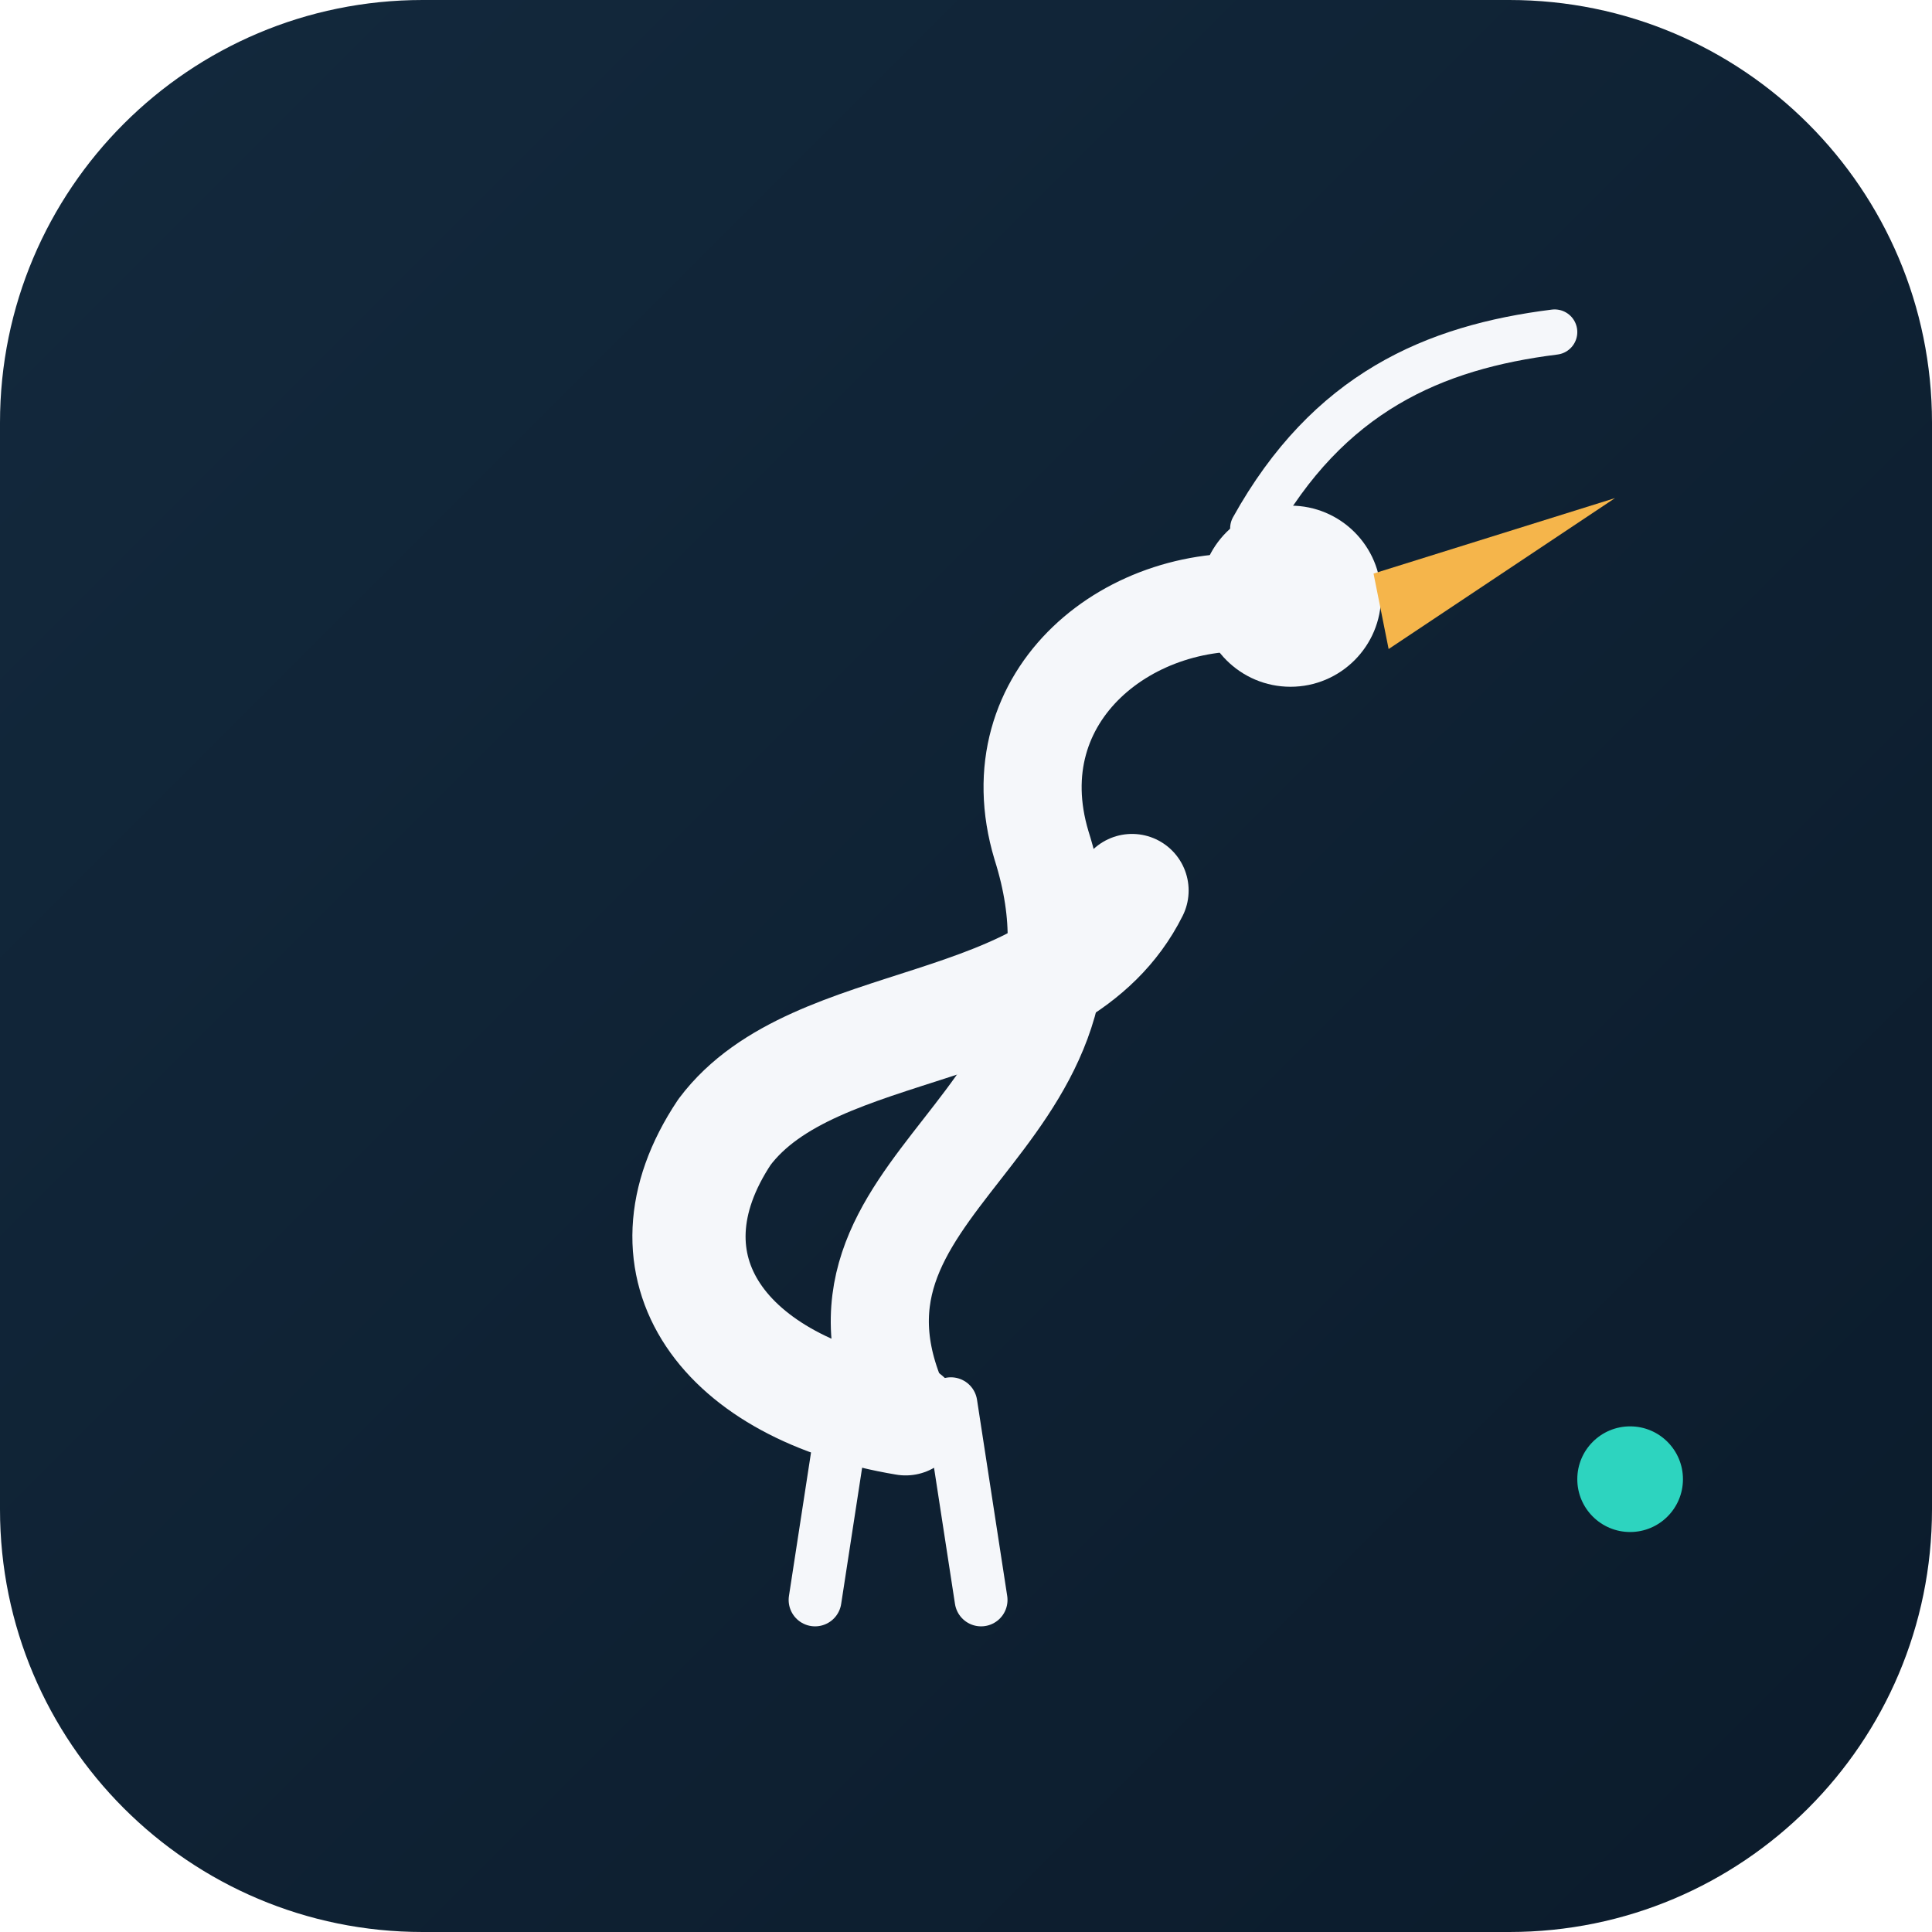
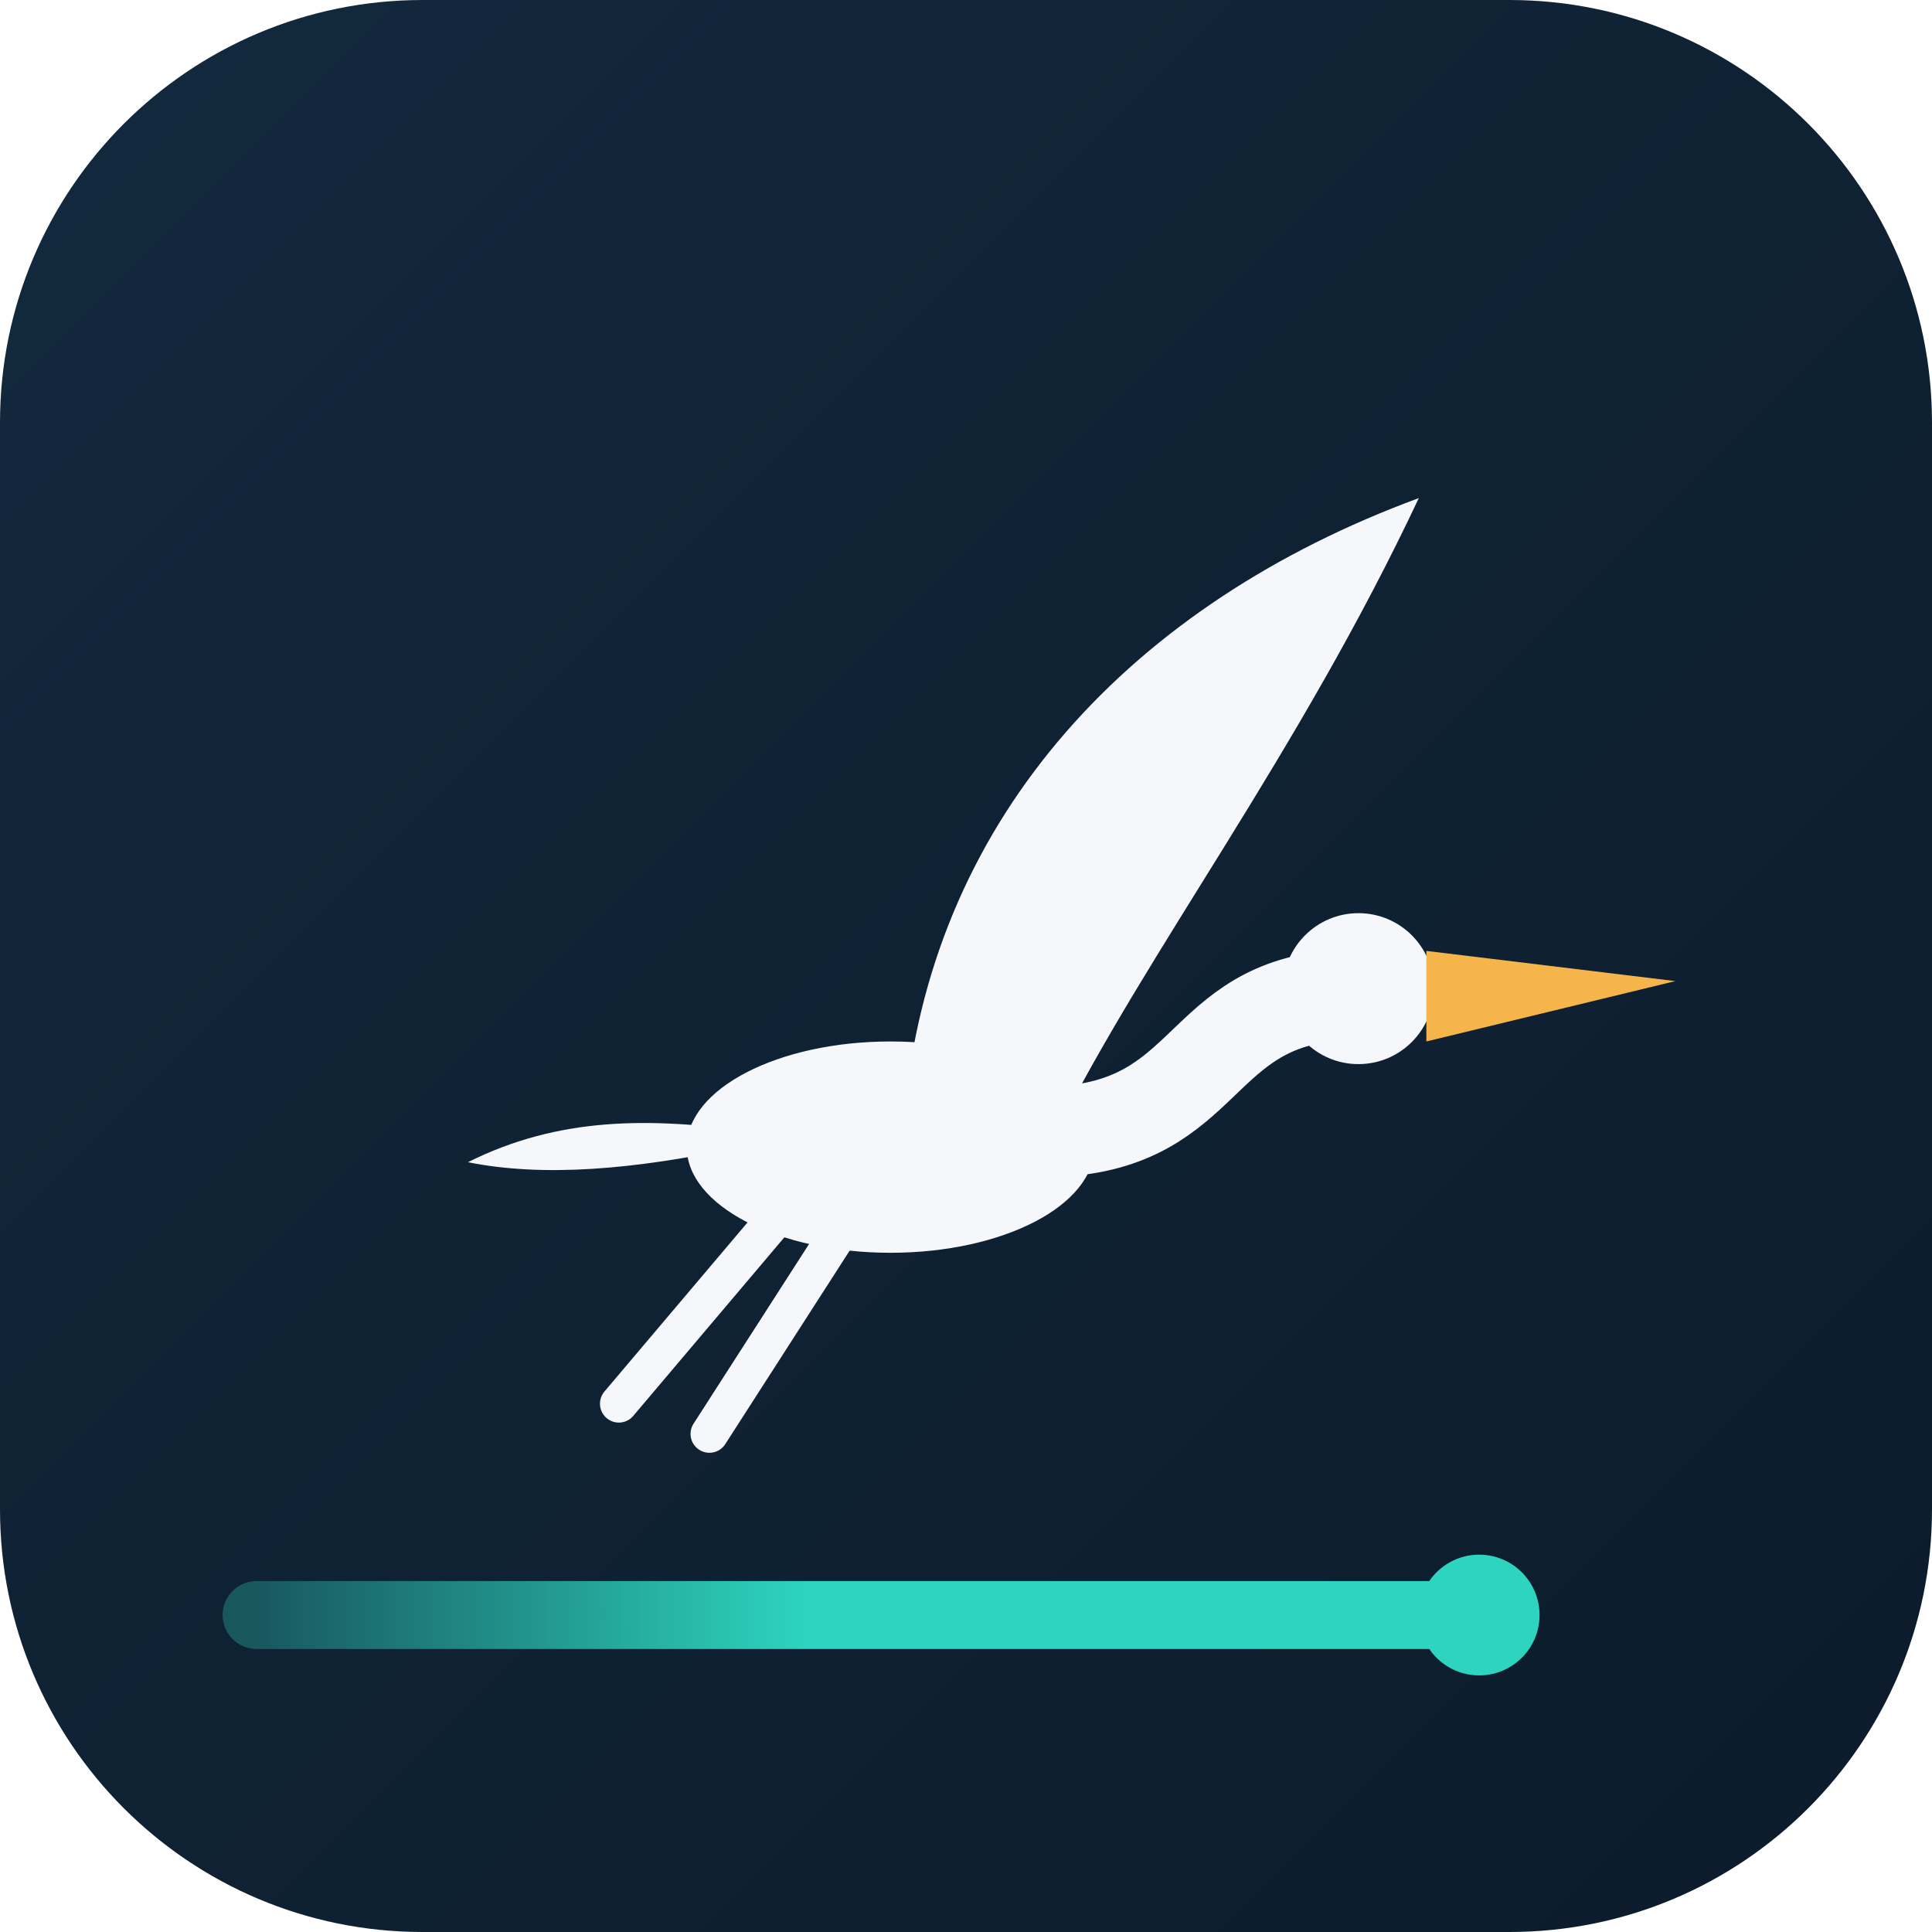
<svg xmlns="http://www.w3.org/2000/svg" width="256" height="256" viewBox="0 0 256 256" role="img" aria-label="Egret icon">
  <defs>
    <linearGradient id="bg" x1="0" y1="0" x2="1" y2="1">
      <stop offset="0" stop-color="#13293D" />
      <stop offset="1" stop-color="#0B1B2B" />
    </linearGradient>
-     <linearGradient id="egress" x1="0" y1="0" x2="1" y2="0">
-       <stop offset="0" stop-color="#2DD4BF" stop-opacity="0" />
-       <stop offset="0.35" stop-color="#2DD4BF" />
+     <linearGradient id="egress" gradientUnits="userSpaceOnUse" x1="34" y1="214" x2="196" y2="214">
+       <stop offset="0" stop-color="#2DD4BF" stop-opacity="0.30" />
+       <stop offset="0.45" stop-color="#2DD4BF" />
      <stop offset="1" stop-color="#2DD4BF" />
    </linearGradient>
  </defs>
  <rect x="0" y="0" width="256" height="256" rx="56" fill="url(#bg)" />
-   <line x1="40" y1="196" x2="216" y2="196" stroke="url(#egress)" stroke-width="6" stroke-linecap="round" />
-   <circle cx="216" cy="196" r="7" fill="#2DD4BF" />
-   <g fill="none" stroke="#F5F7FA" stroke-width="13" stroke-linecap="round" stroke-linejoin="round">
-     <path d="M120 188 C104 156 150 150 138 112 C132 92 150 78 168 80" />
-     <path d="M120 188 C96 184 84 168 96 150 C108 134 140 138 150 118" stroke-width="15" />
+   <line x1="34" y1="214" x2="196" y2="214" stroke="url(#egress)" stroke-width="9" stroke-linecap="round" />
+   <circle cx="196" cy="214" r="8" fill="#2DD4BF" />
+   <g stroke="#F5F7FA" stroke-width="5" stroke-linecap="round">
+     <path d="M104 160 L82 186" />
+     <path d="M112 162 L94 190" />
  </g>
-   <circle cx="171" cy="79" r="12" fill="#F5F7FA" />
-   <path d="M182 76 L214 66 L184 86 Z" fill="#F5B54B" />
-   <path d="M166 70 C176 52 190 46 206 44" fill="none" stroke="#F5F7FA" stroke-width="6" stroke-linecap="round" />
-   <g stroke="#F5F7FA" stroke-width="7" stroke-linecap="round">
-     <line x1="112" y1="186" x2="108" y2="212" />
-     <line x1="126" y1="186" x2="130" y2="212" />
-   </g>
+   <path d="M98 152 C84 155 72 156 62 154 C74 148 86 148 100 150 Z" fill="#F5F7FA" />
+   <ellipse cx="118" cy="152" rx="27" ry="14" fill="#F5F7FA" />
+   <path d="M120 146 C124 108 150 80 188 66 C172 100 152 126 140 150 C132 152 124 150 120 146 Z" fill="#F5F7FA" />
+   <path d="M138 150 C160 150 158 134 176 132" fill="none" stroke="#F5F7FA" stroke-width="12" stroke-linecap="round" />
+   <circle cx="180" cy="131" r="10" fill="#F5F7FA" />
+   <path d="M189 126 L222 130 L189 138 Z" fill="#F5B54B" />
</svg>
